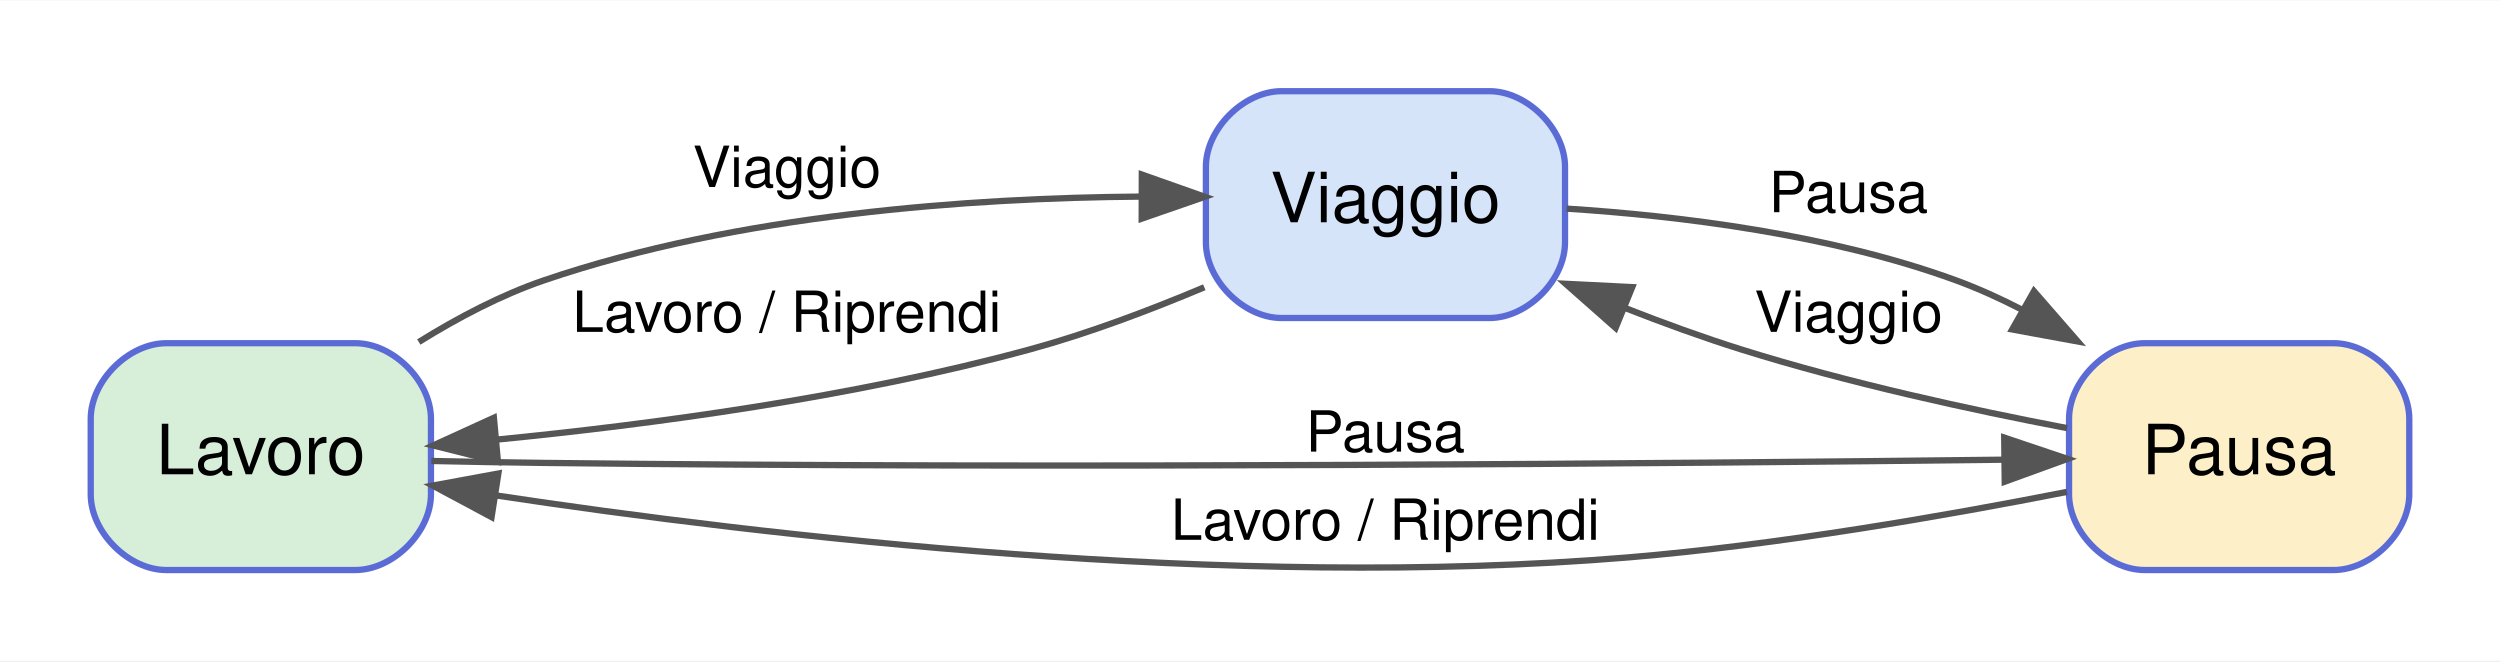
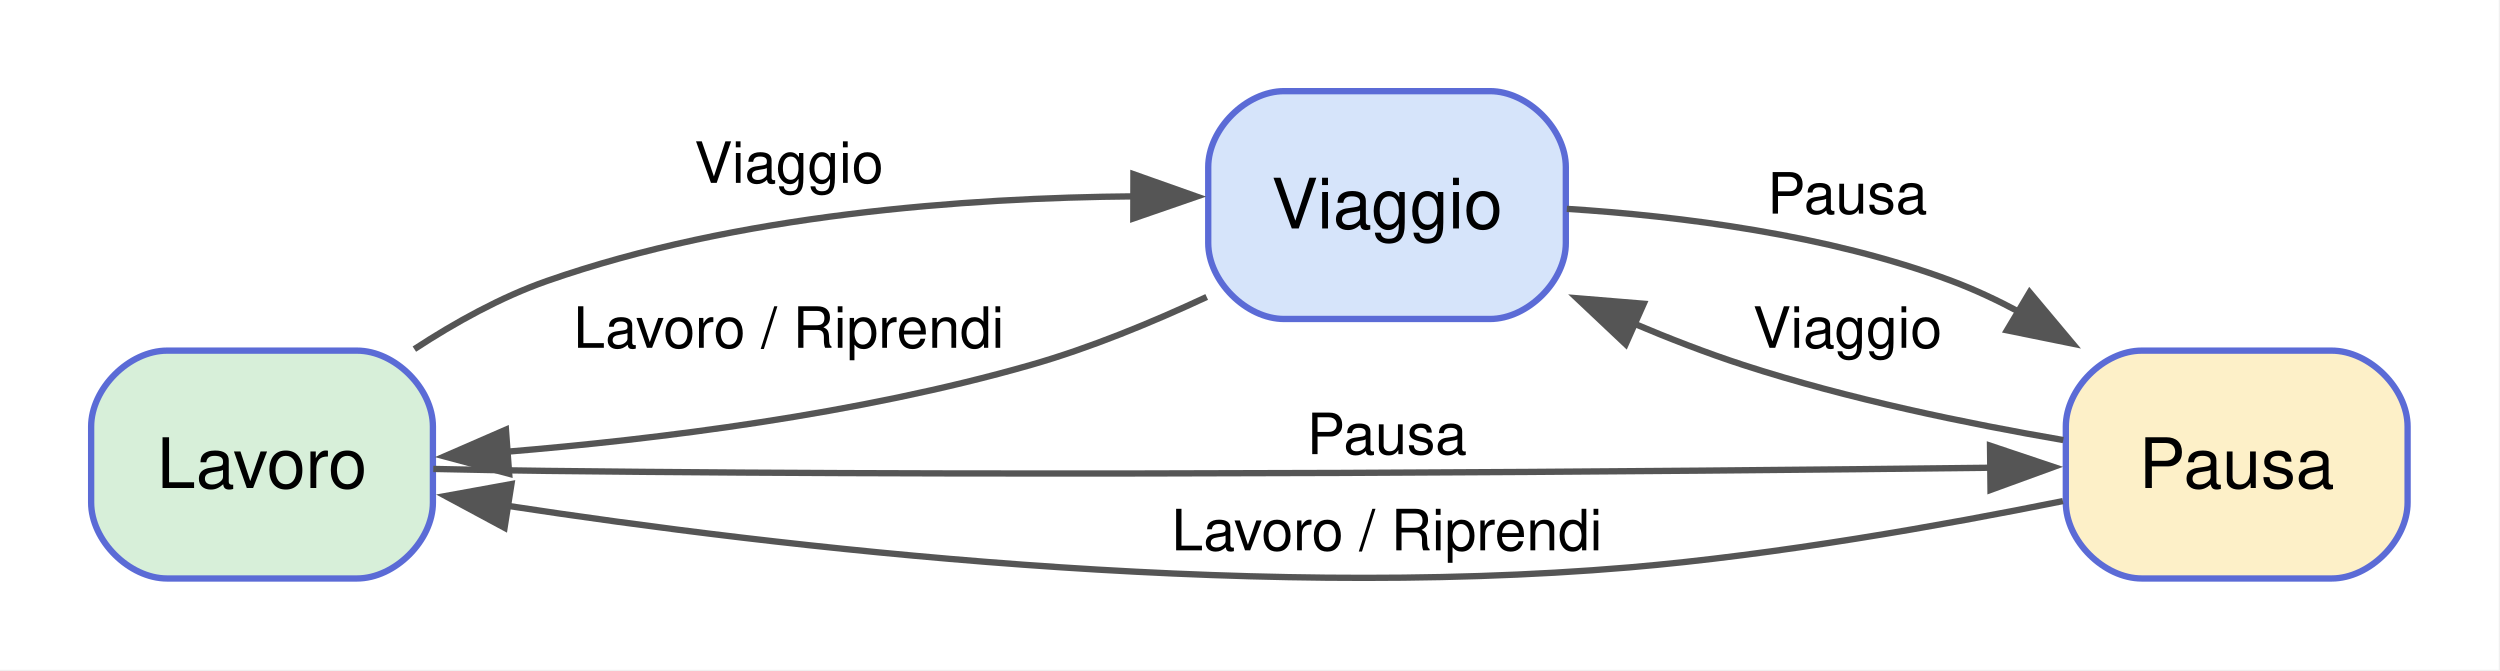
- <svg xmlns="http://www.w3.org/2000/svg" width="397pt" height="105pt" viewBox="0.00 0.00 396.80 104.80">
-   <g id="graph0" class="graph" transform="scale(1 1) rotate(0) translate(14.4 90.4)">
-     <polygon fill="white" stroke="transparent" points="-14.4,14.4 -14.4,-90.4 382.4,-90.4 382.4,14.4 -14.4,14.4" />
+ <svg xmlns="http://www.w3.org/2000/svg" width="395pt" height="106pt" viewBox="0.00 0.00 395.00 106.00">
+   <g id="graph0" class="graph" transform="scale(1 1) rotate(0) translate(14.4 91.43)">
+     <polygon fill="white" stroke="none" points="-14.4,14.4 -14.4,-91.43 380.4,-91.43 380.4,14.4 -14.4,14.4" />
    <g id="node1" class="node">
-       <path fill="#d7efd9" stroke="#5b6bd6" d="M42,-36C42,-36 12,-36 12,-36 6,-36 0,-30 0,-24 0,-24 0,-12 0,-12 0,-6 6,0 12,0 12,0 42,0 42,0 48,0 54,-6 54,-12 54,-12 54,-24 54,-24 54,-30 48,-36 42,-36" />
-       <text text-anchor="middle" x="27" y="-15.2" font-family="Helvetica,sans-Serif" font-size="11.00">Lavoro</text>
+       <path fill="#d7efd9" stroke="#5b6bd6" d="M42,-36.03C42,-36.03 12,-36.03 12,-36.03 6,-36.03 0,-30.03 0,-24.03 0,-24.03 0,-12.03 0,-12.03 0,-6.03 6,-0.03 12,-0.03 12,-0.03 42,-0.03 42,-0.03 48,-0.03 54,-6.03 54,-12.03 54,-12.03 54,-24.03 54,-24.03 54,-30.03 48,-36.03 42,-36.03" />
+       <text xml:space="preserve" text-anchor="middle" x="27" y="-14.33" font-family="Helvetica,sans-Serif" font-size="11.00">Lavoro</text>
    </g>
    <g id="node2" class="node">
-       <path fill="#d6e4fa" stroke="#5b6bd6" d="M222,-76C222,-76 189,-76 189,-76 183,-76 177,-70 177,-64 177,-64 177,-52 177,-52 177,-46 183,-40 189,-40 189,-40 222,-40 222,-40 228,-40 234,-46 234,-52 234,-52 234,-64 234,-64 234,-70 228,-76 222,-76" />
-       <text text-anchor="middle" x="205.5" y="-55.2" font-family="Helvetica,sans-Serif" font-size="11.00">Viaggio</text>
+       <path fill="#d6e4fa" stroke="#5b6bd6" d="M221,-77.03C221,-77.03 188.5,-77.03 188.5,-77.03 182.5,-77.03 176.5,-71.03 176.5,-65.03 176.5,-65.03 176.5,-53.03 176.5,-53.03 176.5,-47.03 182.5,-41.03 188.5,-41.03 188.5,-41.03 221,-41.03 221,-41.03 227,-41.03 233,-47.03 233,-53.03 233,-53.03 233,-65.03 233,-65.03 233,-71.03 227,-77.03 221,-77.03" />
+       <text xml:space="preserve" text-anchor="middle" x="204.75" y="-55.33" font-family="Helvetica,sans-Serif" font-size="11.00">Viaggio</text>
    </g>
    <g id="edge1" class="edge">
-       <path fill="none" stroke="#555555" d="M52.07,-36.19C58.28,-40.05 65.14,-43.66 72,-46 102.69,-56.46 139.56,-59.06 166.6,-59.27" />
-       <polygon fill="#555555" stroke="#555555" points="166.83,-62.77 176.82,-59.24 166.81,-55.77 166.83,-62.77" />
-       <text text-anchor="middle" x="110.5" y="-60.8" font-family="Helvetica,sans-Serif" font-size="9.00">Viaggio</text>
+       <path fill="none" stroke="#555555" d="M51.07,-36.27C57.52,-40.49 64.75,-44.49 72,-47.03 102.02,-57.54 138.13,-60.19 164.94,-60.41" />
+       <polygon fill="#555555" stroke="#555555" points="164.68,-63.91 174.67,-60.37 164.66,-56.91 164.68,-63.91" />
+       <text xml:space="preserve" text-anchor="middle" x="110.25" y="-62.54" font-family="Helvetica,sans-Serif" font-size="9.00">Viaggio</text>
    </g>
    <g id="node3" class="node">
-       <path fill="#fdf0c8" stroke="#5b6bd6" d="M356,-36C356,-36 326,-36 326,-36 320,-36 314,-30 314,-24 314,-24 314,-12 314,-12 314,-6 320,0 326,0 326,0 356,0 356,0 362,0 368,-6 368,-12 368,-12 368,-24 368,-24 368,-30 362,-36 356,-36" />
-       <text text-anchor="middle" x="341" y="-15.2" font-family="Helvetica,sans-Serif" font-size="11.00">Pausa</text>
+       <path fill="#fdf0c8" stroke="#5b6bd6" d="M354,-36.03C354,-36.03 324,-36.03 324,-36.03 318,-36.03 312,-30.03 312,-24.03 312,-24.03 312,-12.03 312,-12.03 312,-6.03 318,-0.03 324,-0.03 324,-0.03 354,-0.03 354,-0.03 360,-0.03 366,-6.03 366,-12.03 366,-12.03 366,-24.03 366,-24.03 366,-30.03 360,-36.03 354,-36.03" />
+       <text xml:space="preserve" text-anchor="middle" x="339" y="-14.33" font-family="Helvetica,sans-Serif" font-size="11.00">Pausa</text>
    </g>
    <g id="edge3" class="edge">
-       <path fill="none" stroke="#555555" d="M54.06,-17.31C59.96,-17.18 66.19,-17.07 72,-17 154.74,-16.06 251.87,-16.91 303.46,-17.51" />
-       <polygon fill="#555555" stroke="#555555" points="303.71,-21.02 313.75,-17.64 303.79,-14.02 303.71,-21.02" />
-       <text text-anchor="middle" x="205.5" y="-18.8" font-family="Helvetica,sans-Serif" font-size="9.00">Pausa</text>
+       <path fill="none" stroke="#555555" d="M54.06,-17.34C59.96,-17.21 66.19,-17.09 72,-17.03 153.4,-16.1 248.81,-16.93 300.35,-17.53" />
+       <polygon fill="#555555" stroke="#555555" points="300.02,-21.02 310.06,-17.65 300.1,-14.02 300.02,-21.02" />
+       <text xml:space="preserve" text-anchor="middle" x="204.75" y="-19.67" font-family="Helvetica,sans-Serif" font-size="9.00">Pausa</text>
    </g>
    <g id="edge2" class="edge">
-       <path fill="none" stroke="#555555" d="M176.75,-44.88C168.03,-41.21 158.26,-37.52 149,-35 121.19,-27.42 88.81,-23.09 64.55,-20.71" />
-       <polygon fill="#555555" stroke="#555555" points="64.63,-17.2 54.35,-19.77 63.99,-24.17 64.63,-17.2" />
-       <text text-anchor="middle" x="110.5" y="-37.8" font-family="Helvetica,sans-Serif" font-size="9.00">Lavoro / Riprendi</text>
+       <path fill="none" stroke="#555555" d="M176.26,-44.51C167.59,-40.47 157.83,-36.45 148.5,-33.78 121.31,-25.98 89.55,-22.03 65.47,-20.04" />
+       <polygon fill="#555555" stroke="#555555" points="66.05,-16.57 55.82,-19.32 65.54,-23.55 66.05,-16.57" />
+       <text xml:space="preserve" text-anchor="middle" x="110.25" y="-36.48" font-family="Helvetica,sans-Serif" font-size="9.00">Lavoro / Riprendi</text>
    </g>
    <g id="edge5" class="edge">
-       <path fill="none" stroke="#555555" d="M234.26,-57.36C252.32,-56.2 276.12,-53.26 296,-46 299.52,-44.71 303.06,-43.11 306.51,-41.33" />
-       <polygon fill="#555555" stroke="#555555" points="308.43,-44.26 315.39,-36.27 304.97,-38.18 308.43,-44.26" />
-       <text text-anchor="middle" x="279" y="-56.8" font-family="Helvetica,sans-Serif" font-size="9.00">Pausa</text>
+       <path fill="none" stroke="#555555" d="M233.16,-58.43C250.98,-57.3 274.46,-54.36 294,-47.03 297.62,-45.67 301.25,-43.97 304.78,-42.07" />
+       <polygon fill="#555555" stroke="#555555" points="306.28,-45.25 313.09,-37.13 302.7,-39.24 306.28,-45.25" />
+       <text xml:space="preserve" text-anchor="middle" x="277.5" y="-57.68" font-family="Helvetica,sans-Serif" font-size="9.00">Pausa</text>
    </g>
    <g id="edge4" class="edge">
-       <path fill="none" stroke="#555555" d="M313.66,-12.4C294.45,-8.62 267.74,-3.97 244,-2 180.82,3.23 107.17,-5.37 64.25,-11.85" />
-       <polygon fill="#555555" stroke="#555555" points="63.62,-8.4 54.28,-13.4 64.7,-15.32 63.62,-8.4" />
-       <text text-anchor="middle" x="205.5" y="-4.8" font-family="Helvetica,sans-Serif" font-size="9.00">Lavoro / Riprendi</text>
+       <path fill="none" stroke="#555555" d="M311.54,-12.26C292.57,-8.43 266.34,-3.76 243,-1.78 180.95,3.49 108.75,-4.95 65.8,-11.51" />
+       <polygon fill="#555555" stroke="#555555" points="65.32,-8.04 55.99,-13.06 66.41,-14.95 65.32,-8.04" />
+       <text xml:space="preserve" text-anchor="middle" x="204.75" y="-4.48" font-family="Helvetica,sans-Serif" font-size="9.00">Lavoro / Riprendi</text>
    </g>
    <g id="edge6" class="edge">
-       <path fill="none" stroke="#555555" d="M313.7,-22.52C298.43,-25.44 278.93,-29.69 262,-35 255.93,-36.9 249.59,-39.21 243.47,-41.61" />
-       <polygon fill="#555555" stroke="#555555" points="242.03,-38.42 234.09,-45.43 244.67,-44.9 242.03,-38.42" />
-       <text text-anchor="middle" x="279" y="-37.8" font-family="Helvetica,sans-Serif" font-size="9.00">Viaggio</text>
+       <path fill="none" stroke="#555555" d="M311.6,-21.9C296.55,-24.49 277.48,-28.41 261,-33.78 255.23,-35.66 249.27,-37.97 243.49,-40.42" />
+       <polygon fill="#555555" stroke="#555555" points="242.46,-37.04 234.75,-44.31 245.31,-43.44 242.46,-37.04" />
+       <text xml:space="preserve" text-anchor="middle" x="277.5" y="-36.48" font-family="Helvetica,sans-Serif" font-size="9.00">Viaggio</text>
    </g>
  </g>
</svg>
